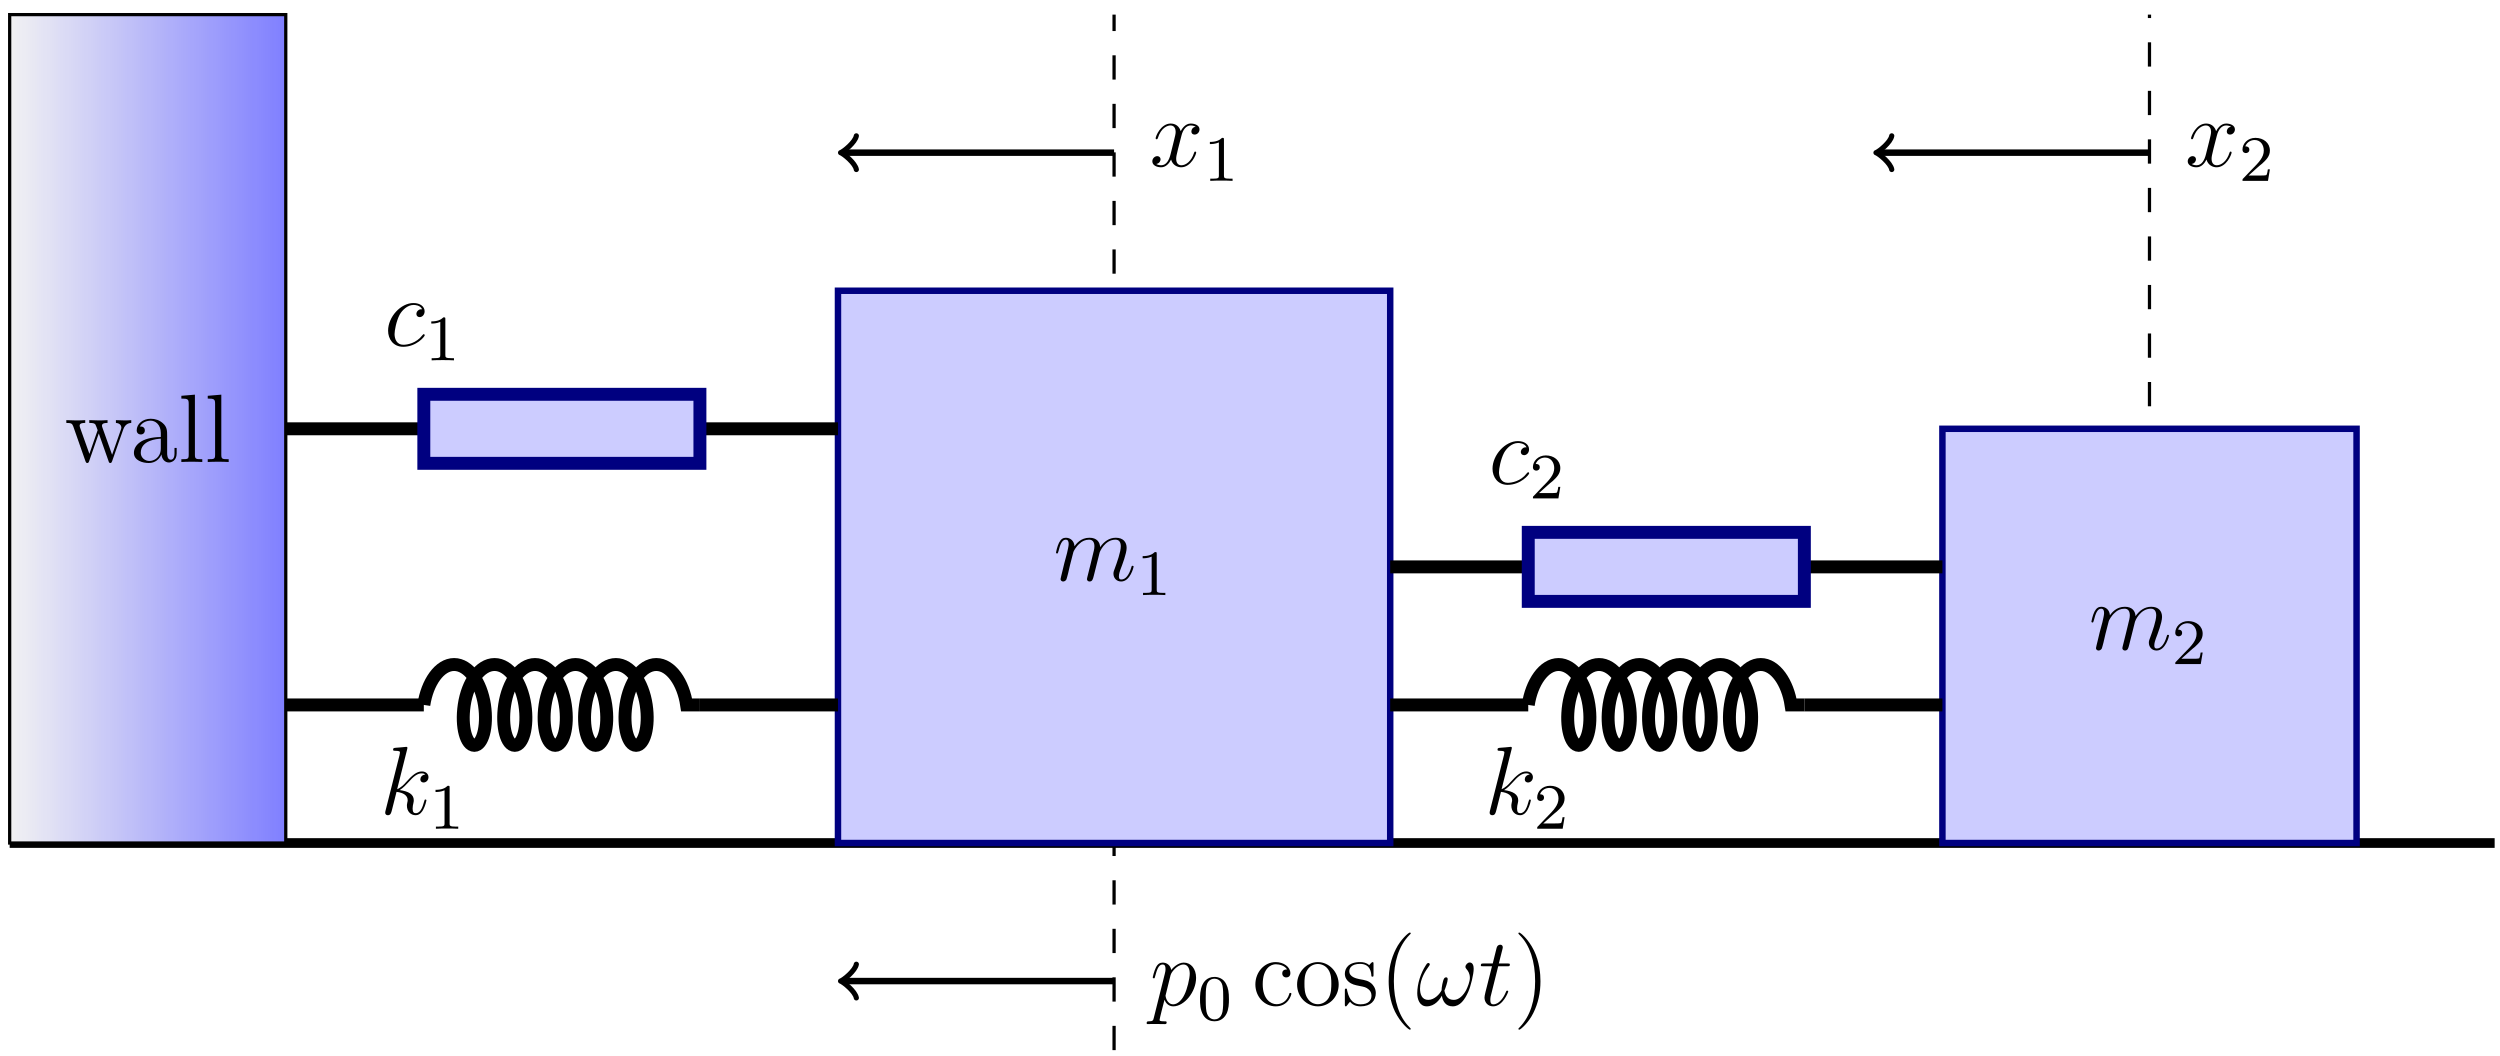
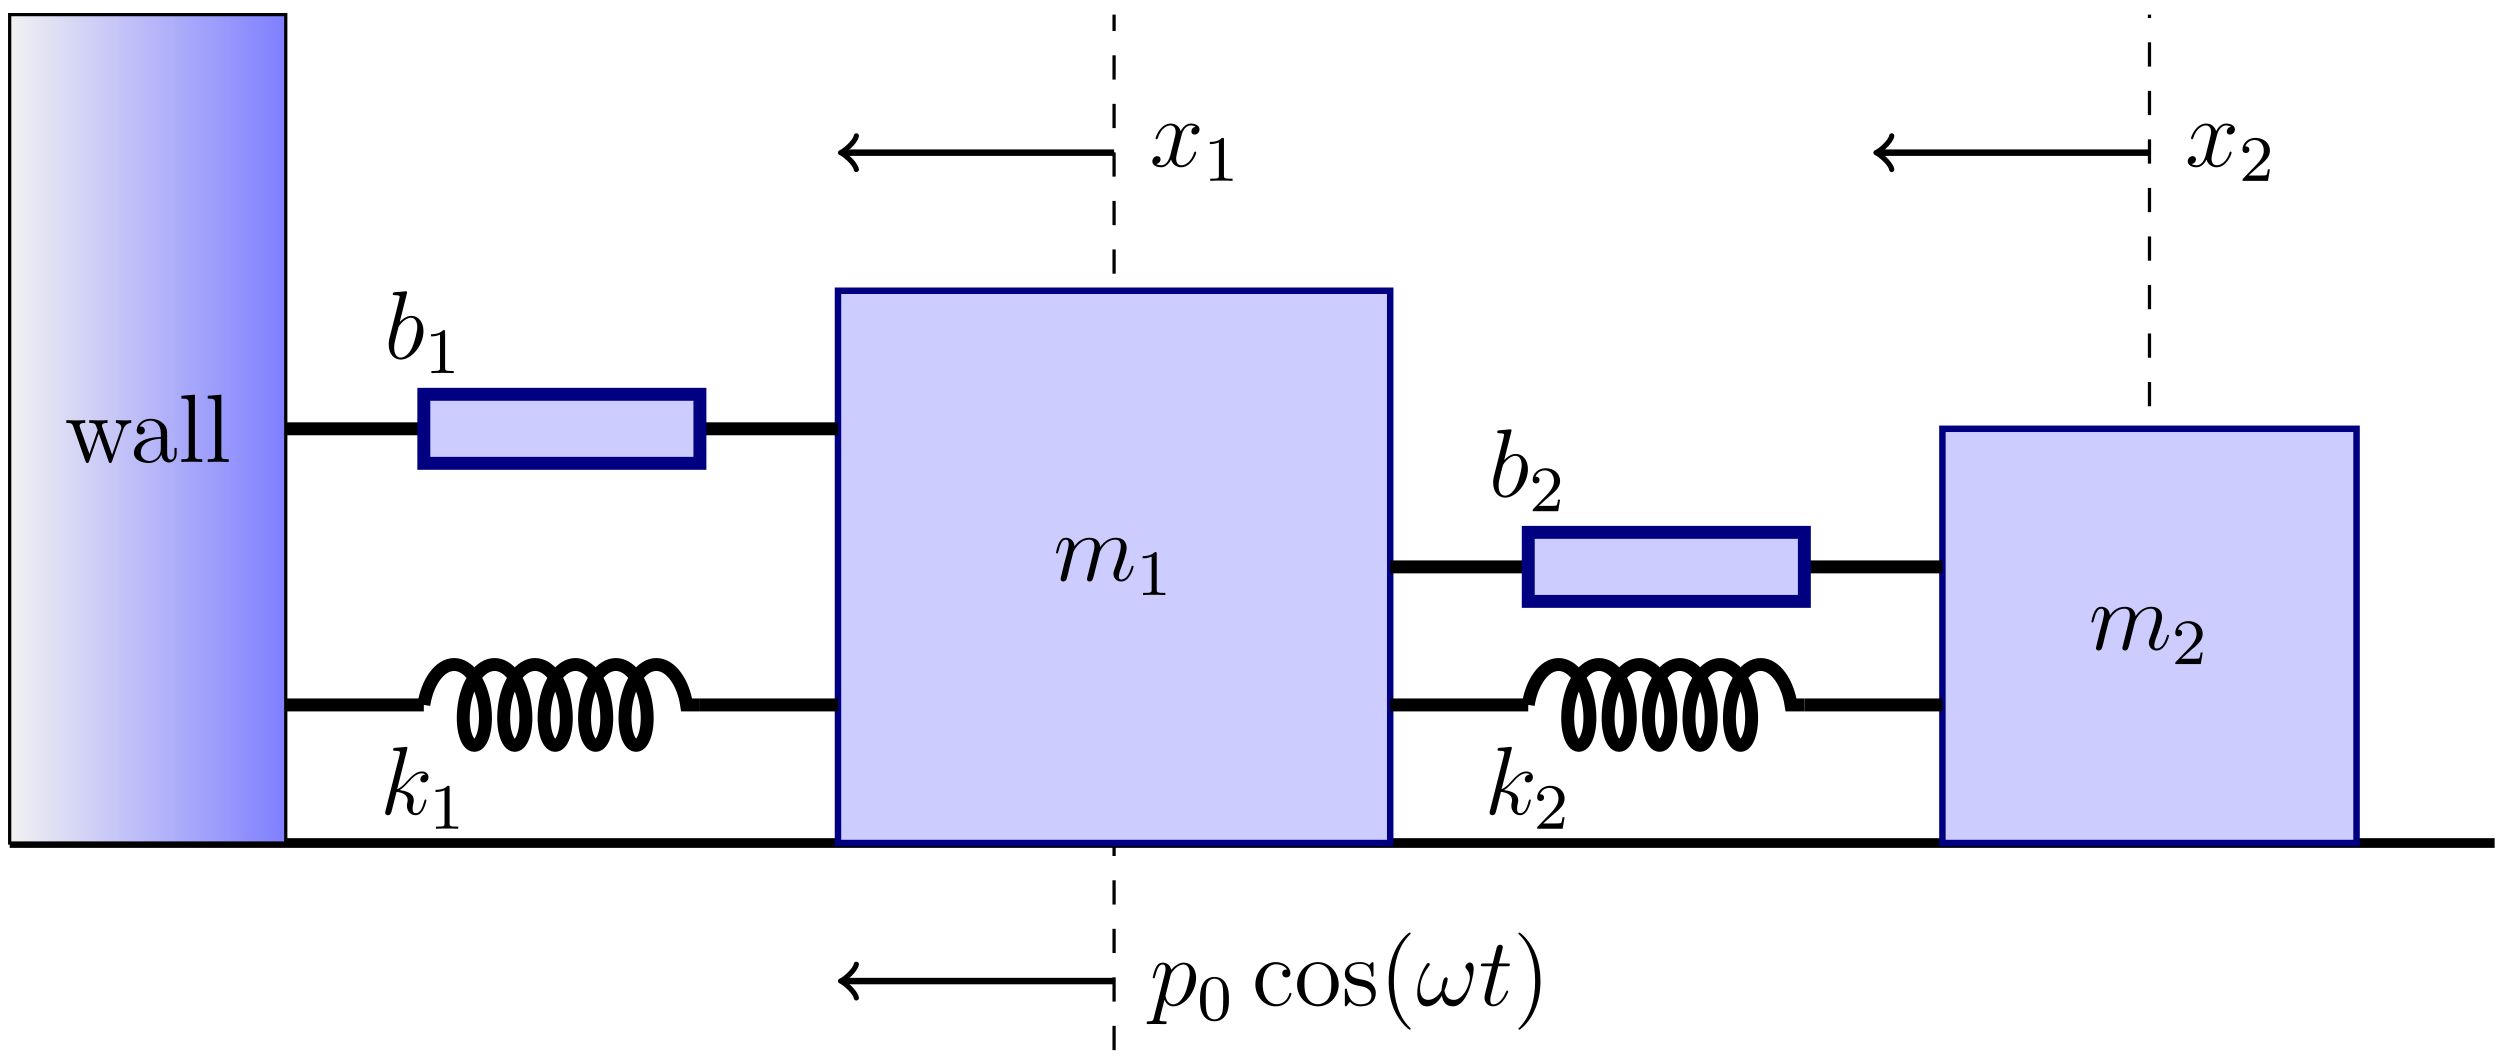
<svg xmlns="http://www.w3.org/2000/svg" xmlns:xlink="http://www.w3.org/1999/xlink" width="308pt" height="130pt" viewBox="0 0 308 130" version="1.1">
  <defs>
    <g>
      <symbol overflow="visible" id="glyph0-0">
        <path style="stroke:none;" d="" />
      </symbol>
      <symbol overflow="visible" id="glyph0-1">
-         <path style="stroke:none;" d="M 4.672 -4.5 C 4.453 -4.5 4.344 -4.5 4.172 -4.344 C 4.094 -4.297 3.969 -4.109 3.969 -3.922 C 3.969 -3.688 4.141 -3.531 4.375 -3.531 C 4.656 -3.531 4.984 -3.781 4.984 -4.25 C 4.984 -4.828 4.438 -5.266 3.609 -5.266 C 2.047 -5.266 0.484 -3.562 0.484 -1.859 C 0.484 -0.828 1.125 0.125 2.344 0.125 C 3.969 0.125 5 -1.141 5 -1.297 C 5 -1.375 4.922 -1.438 4.875 -1.438 C 4.844 -1.438 4.828 -1.422 4.719 -1.312 C 3.953 -0.297 2.828 -0.125 2.359 -0.125 C 1.547 -0.125 1.281 -0.844 1.281 -1.438 C 1.281 -1.859 1.484 -3.016 1.906 -3.828 C 2.219 -4.391 2.875 -5.031 3.625 -5.031 C 3.781 -5.031 4.438 -5.016 4.672 -4.5 Z M 4.672 -4.5 " />
+         <path style="stroke:none;" d="M 2.766 -8 C 2.766 -8.047 2.797 -8.109 2.797 -8.172 C 2.797 -8.297 2.672 -8.297 2.656 -8.297 C 2.641 -8.297 2.219 -8.266 2 -8.234 C 1.797 -8.219 1.609 -8.203 1.406 -8.188 C 1.109 -8.156 1.031 -8.156 1.031 -7.938 C 1.031 -7.812 1.141 -7.812 1.266 -7.812 C 1.875 -7.812 1.875 -7.703 1.875 -7.594 C 1.875 -7.5 1.781 -7.156 1.734 -6.938 L 1.453 -5.797 C 1.328 -5.312 0.641 -2.609 0.594 -2.391 C 0.531 -2.094 0.531 -1.891 0.531 -1.734 C 0.531 -0.516 1.219 0.125 2 0.125 C 3.375 0.125 4.812 -1.656 4.812 -3.391 C 4.812 -4.5 4.203 -5.266 3.297 -5.266 C 2.672 -5.266 2.109 -4.75 1.891 -4.516 Z M 2.016 -0.125 C 1.625 -0.125 1.203 -0.406 1.203 -1.344 C 1.203 -1.734 1.25 -1.953 1.453 -2.797 C 1.5 -2.953 1.688 -3.719 1.734 -3.875 C 1.75 -3.969 2.469 -5.031 3.281 -5.031 C 3.797 -5.031 4.047 -4.5 4.047 -3.891 C 4.047 -3.312 3.703 -1.953 3.406 -1.344 C 3.109 -0.688 2.562 -0.125 2.016 -0.125 Z M 2.016 -0.125 " />
      </symbol>
      <symbol overflow="visible" id="glyph0-2">
        <path style="stroke:none;" d="M 3.359 -8 C 3.375 -8.047 3.391 -8.109 3.391 -8.172 C 3.391 -8.297 3.281 -8.297 3.25 -8.297 C 3.234 -8.297 2.812 -8.266 2.594 -8.234 C 2.391 -8.219 2.219 -8.203 2 -8.188 C 1.703 -8.156 1.625 -8.156 1.625 -7.938 C 1.625 -7.812 1.75 -7.812 1.859 -7.812 C 2.469 -7.812 2.469 -7.703 2.469 -7.594 C 2.469 -7.547 2.469 -7.516 2.422 -7.297 L 0.703 -0.469 C 0.656 -0.281 0.656 -0.266 0.656 -0.188 C 0.656 0.078 0.859 0.125 0.984 0.125 C 1.312 0.125 1.391 -0.141 1.484 -0.516 L 2.047 -2.75 C 2.906 -2.656 3.422 -2.297 3.422 -1.719 C 3.422 -1.656 3.422 -1.609 3.375 -1.422 C 3.328 -1.25 3.328 -1.094 3.328 -1.047 C 3.328 -0.344 3.797 0.125 4.406 0.125 C 4.953 0.125 5.234 -0.375 5.328 -0.547 C 5.578 -0.984 5.734 -1.656 5.734 -1.703 C 5.734 -1.766 5.688 -1.812 5.625 -1.812 C 5.516 -1.812 5.5 -1.766 5.453 -1.578 C 5.281 -0.953 5.031 -0.125 4.422 -0.125 C 4.188 -0.125 4.031 -0.234 4.031 -0.688 C 4.031 -0.922 4.078 -1.188 4.125 -1.359 C 4.172 -1.578 4.172 -1.594 4.172 -1.734 C 4.172 -2.438 3.531 -2.828 2.438 -2.969 C 2.875 -3.234 3.297 -3.703 3.469 -3.891 C 4.141 -4.656 4.609 -5.031 5.156 -5.031 C 5.438 -5.031 5.516 -4.953 5.594 -4.891 C 5.156 -4.844 4.984 -4.531 4.984 -4.297 C 4.984 -4 5.219 -3.906 5.375 -3.906 C 5.703 -3.906 5.984 -4.188 5.984 -4.562 C 5.984 -4.906 5.719 -5.266 5.172 -5.266 C 4.516 -5.266 3.984 -4.812 3.125 -3.844 C 3.016 -3.703 2.562 -3.25 2.125 -3.078 Z M 3.359 -8 " />
      </symbol>
      <symbol overflow="visible" id="glyph0-3">
        <path style="stroke:none;" d="M 2.469 -3.5 C 2.484 -3.578 2.781 -4.172 3.234 -4.547 C 3.531 -4.844 3.938 -5.031 4.406 -5.031 C 4.891 -5.031 5.062 -4.672 5.062 -4.203 C 5.062 -4.125 5.062 -3.891 4.906 -3.328 L 4.609 -2.094 C 4.516 -1.734 4.297 -0.844 4.266 -0.719 C 4.219 -0.531 4.141 -0.234 4.141 -0.172 C 4.141 -0.016 4.281 0.125 4.453 0.125 C 4.812 0.125 4.875 -0.156 4.984 -0.578 L 5.703 -3.438 C 5.719 -3.531 6.344 -5.031 7.656 -5.031 C 8.141 -5.031 8.312 -4.672 8.312 -4.203 C 8.312 -3.531 7.844 -2.219 7.578 -1.5 C 7.469 -1.219 7.406 -1.062 7.406 -0.844 C 7.406 -0.312 7.781 0.125 8.359 0.125 C 9.469 0.125 9.891 -1.641 9.891 -1.703 C 9.891 -1.766 9.844 -1.812 9.766 -1.812 C 9.656 -1.812 9.641 -1.781 9.594 -1.578 C 9.312 -0.625 8.875 -0.125 8.391 -0.125 C 8.266 -0.125 8.078 -0.125 8.078 -0.516 C 8.078 -0.828 8.219 -1.203 8.266 -1.344 C 8.484 -1.906 9.031 -3.328 9.031 -4.016 C 9.031 -4.734 8.609 -5.266 7.703 -5.266 C 6.891 -5.266 6.25 -4.812 5.766 -4.109 C 5.734 -4.75 5.344 -5.266 4.453 -5.266 C 3.375 -5.266 2.828 -4.516 2.609 -4.219 C 2.562 -4.906 2.078 -5.266 1.547 -5.266 C 1.203 -5.266 0.938 -5.109 0.703 -4.656 C 0.484 -4.219 0.328 -3.484 0.328 -3.438 C 0.328 -3.391 0.375 -3.328 0.453 -3.328 C 0.547 -3.328 0.562 -3.344 0.641 -3.625 C 0.812 -4.328 1.047 -5.031 1.516 -5.031 C 1.797 -5.031 1.891 -4.844 1.891 -4.484 C 1.891 -4.219 1.766 -3.75 1.688 -3.375 L 1.344 -2.094 C 1.297 -1.859 1.172 -1.328 1.109 -1.109 C 1.031 -0.797 0.891 -0.234 0.891 -0.172 C 0.891 -0.016 1.031 0.125 1.203 0.125 C 1.344 0.125 1.516 0.047 1.609 -0.125 C 1.641 -0.188 1.75 -0.609 1.812 -0.844 L 2.062 -1.922 Z M 2.469 -3.5 " />
      </symbol>
      <symbol overflow="visible" id="glyph0-4">
        <path style="stroke:none;" d="M 5.672 -4.875 C 5.281 -4.812 5.141 -4.516 5.141 -4.297 C 5.141 -4 5.359 -3.906 5.531 -3.906 C 5.891 -3.906 6.141 -4.219 6.141 -4.547 C 6.141 -5.047 5.562 -5.266 5.062 -5.266 C 4.344 -5.266 3.938 -4.547 3.828 -4.328 C 3.547 -5.219 2.812 -5.266 2.594 -5.266 C 1.375 -5.266 0.734 -3.703 0.734 -3.438 C 0.734 -3.391 0.781 -3.328 0.859 -3.328 C 0.953 -3.328 0.984 -3.406 1 -3.453 C 1.406 -4.781 2.219 -5.031 2.562 -5.031 C 3.094 -5.031 3.203 -4.531 3.203 -4.25 C 3.203 -3.984 3.125 -3.703 2.984 -3.125 L 2.578 -1.5 C 2.406 -0.781 2.062 -0.125 1.422 -0.125 C 1.359 -0.125 1.062 -0.125 0.812 -0.281 C 1.25 -0.359 1.344 -0.719 1.344 -0.859 C 1.344 -1.094 1.156 -1.25 0.938 -1.25 C 0.641 -1.25 0.328 -0.984 0.328 -0.609 C 0.328 -0.109 0.891 0.125 1.406 0.125 C 1.984 0.125 2.391 -0.328 2.641 -0.828 C 2.828 -0.125 3.438 0.125 3.875 0.125 C 5.094 0.125 5.734 -1.453 5.734 -1.703 C 5.734 -1.766 5.688 -1.812 5.625 -1.812 C 5.516 -1.812 5.5 -1.75 5.469 -1.656 C 5.141 -0.609 4.453 -0.125 3.906 -0.125 C 3.484 -0.125 3.266 -0.438 3.266 -0.922 C 3.266 -1.188 3.312 -1.375 3.5 -2.156 L 3.922 -3.797 C 4.094 -4.5 4.5 -5.031 5.062 -5.031 C 5.078 -5.031 5.422 -5.031 5.672 -4.875 Z M 5.672 -4.875 " />
      </symbol>
      <symbol overflow="visible" id="glyph0-5">
        <path style="stroke:none;" d="M 0.516 1.516 C 0.438 1.875 0.375 1.969 -0.109 1.969 C -0.25 1.969 -0.375 1.969 -0.375 2.203 C -0.375 2.219 -0.359 2.312 -0.234 2.312 C -0.078 2.312 0.094 2.297 0.25 2.297 L 0.766 2.297 C 1.016 2.297 1.625 2.312 1.875 2.312 C 1.953 2.312 2.094 2.312 2.094 2.109 C 2.094 1.969 2.016 1.969 1.812 1.969 C 1.25 1.969 1.219 1.891 1.219 1.797 C 1.219 1.656 1.75 -0.406 1.828 -0.688 C 1.953 -0.344 2.281 0.125 2.906 0.125 C 4.25 0.125 5.719 -1.641 5.719 -3.391 C 5.719 -4.5 5.094 -5.266 4.203 -5.266 C 3.438 -5.266 2.781 -4.531 2.656 -4.359 C 2.562 -4.953 2.094 -5.266 1.609 -5.266 C 1.266 -5.266 0.984 -5.109 0.766 -4.656 C 0.547 -4.219 0.375 -3.484 0.375 -3.438 C 0.375 -3.391 0.438 -3.328 0.516 -3.328 C 0.609 -3.328 0.625 -3.344 0.688 -3.625 C 0.875 -4.328 1.094 -5.031 1.578 -5.031 C 1.859 -5.031 1.953 -4.844 1.953 -4.484 C 1.953 -4.203 1.906 -4.078 1.859 -3.859 Z M 2.578 -3.734 C 2.672 -4.062 3 -4.406 3.188 -4.578 C 3.328 -4.703 3.719 -5.031 4.172 -5.031 C 4.703 -5.031 4.938 -4.5 4.938 -3.891 C 4.938 -3.312 4.609 -1.953 4.297 -1.344 C 4 -0.688 3.453 -0.125 2.906 -0.125 C 2.094 -0.125 1.953 -1.141 1.953 -1.188 C 1.953 -1.234 1.984 -1.328 2 -1.391 Z M 2.578 -3.734 " />
      </symbol>
      <symbol overflow="visible" id="glyph0-6">
        <path style="stroke:none;" d="M 7.094 -4.5 C 7.094 -4.844 7 -5.281 6.594 -5.281 C 6.344 -5.281 6.078 -4.984 6.078 -4.75 C 6.078 -4.641 6.125 -4.562 6.219 -4.453 C 6.391 -4.25 6.625 -3.938 6.625 -3.375 C 6.625 -2.938 6.359 -2.266 6.172 -1.891 C 5.828 -1.234 5.281 -0.672 4.656 -0.672 C 3.906 -0.672 3.625 -1.141 3.484 -1.812 C 3.625 -2.125 3.891 -2.906 3.891 -3.219 C 3.891 -3.344 3.844 -3.453 3.688 -3.453 C 3.609 -3.453 3.516 -3.406 3.453 -3.312 C 3.281 -3.047 3.125 -2.109 3.141 -1.859 C 2.922 -1.406 2.266 -0.672 1.5 -0.672 C 0.703 -0.672 0.484 -1.375 0.484 -2.062 C 0.484 -3.297 1.266 -4.391 1.484 -4.688 C 1.609 -4.859 1.688 -4.984 1.688 -5.016 C 1.688 -5.094 1.641 -5.219 1.531 -5.219 C 1.344 -5.219 1.281 -5.062 1.188 -4.922 C 0.578 -3.984 0.141 -2.656 0.141 -1.5 C 0.141 -0.766 0.422 0.125 1.312 0.125 C 2.312 0.125 2.922 -0.734 3.172 -1.188 C 3.281 -0.516 3.641 0.125 4.5 0.125 C 5.422 0.125 5.984 -0.688 6.422 -1.656 C 6.734 -2.344 7.094 -3.844 7.094 -4.5 Z M 7.094 -4.5 " />
      </symbol>
      <symbol overflow="visible" id="glyph0-7">
        <path style="stroke:none;" d="M 2.406 -4.812 L 3.5 -4.812 C 3.734 -4.812 3.844 -4.812 3.844 -5.016 C 3.844 -5.156 3.781 -5.156 3.531 -5.156 L 2.484 -5.156 L 2.922 -6.891 C 2.969 -7.062 2.969 -7.094 2.969 -7.172 C 2.969 -7.359 2.828 -7.469 2.672 -7.469 C 2.562 -7.469 2.297 -7.438 2.203 -7.047 L 1.734 -5.156 L 0.609 -5.156 C 0.375 -5.156 0.266 -5.156 0.266 -4.922 C 0.266 -4.812 0.344 -4.812 0.578 -4.812 L 1.641 -4.812 L 0.844 -1.656 C 0.75 -1.234 0.719 -1.109 0.719 -0.953 C 0.719 -0.391 1.109 0.125 1.781 0.125 C 2.984 0.125 3.641 -1.625 3.641 -1.703 C 3.641 -1.781 3.578 -1.812 3.516 -1.812 C 3.484 -1.812 3.438 -1.812 3.422 -1.766 C 3.406 -1.75 3.391 -1.75 3.312 -1.547 C 3.062 -0.953 2.516 -0.125 1.812 -0.125 C 1.453 -0.125 1.438 -0.422 1.438 -0.688 C 1.438 -0.688 1.438 -0.922 1.469 -1.062 Z M 2.406 -4.812 " />
      </symbol>
      <symbol overflow="visible" id="glyph1-0">
        <path style="stroke:none;" d="" />
      </symbol>
      <symbol overflow="visible" id="glyph1-1">
        <path style="stroke:none;" d="M 2.5 -5.078 C 2.5 -5.297 2.484 -5.297 2.266 -5.297 C 1.938 -4.984 1.516 -4.797 0.766 -4.797 L 0.766 -4.531 C 0.984 -4.531 1.406 -4.531 1.875 -4.734 L 1.875 -0.656 C 1.875 -0.359 1.844 -0.266 1.094 -0.266 L 0.812 -0.266 L 0.812 0 C 1.141 -0.031 1.828 -0.031 2.188 -0.031 C 2.547 -0.031 3.234 -0.031 3.562 0 L 3.562 -0.266 L 3.281 -0.266 C 2.531 -0.266 2.5 -0.359 2.5 -0.656 Z M 2.5 -5.078 " />
      </symbol>
      <symbol overflow="visible" id="glyph1-2">
        <path style="stroke:none;" d="M 2.25 -1.625 C 2.375 -1.75 2.703 -2.016 2.844 -2.125 C 3.328 -2.578 3.797 -3.016 3.797 -3.734 C 3.797 -4.688 3 -5.297 2.016 -5.297 C 1.047 -5.297 0.422 -4.578 0.422 -3.859 C 0.422 -3.469 0.734 -3.422 0.844 -3.422 C 1.016 -3.422 1.266 -3.531 1.266 -3.844 C 1.266 -4.25 0.859 -4.25 0.766 -4.25 C 1 -4.844 1.531 -5.031 1.922 -5.031 C 2.656 -5.031 3.047 -4.406 3.047 -3.734 C 3.047 -2.906 2.469 -2.297 1.516 -1.344 L 0.516 -0.297 C 0.422 -0.219 0.422 -0.203 0.422 0 L 3.562 0 L 3.797 -1.422 L 3.547 -1.422 C 3.531 -1.266 3.469 -0.875 3.375 -0.719 C 3.328 -0.656 2.719 -0.656 2.594 -0.656 L 1.172 -0.656 Z M 2.25 -1.625 " />
      </symbol>
      <symbol overflow="visible" id="glyph1-3">
        <path style="stroke:none;" d="M 3.891 -2.547 C 3.891 -3.391 3.812 -3.906 3.547 -4.422 C 3.203 -5.125 2.547 -5.297 2.109 -5.297 C 1.109 -5.297 0.734 -4.547 0.625 -4.328 C 0.344 -3.75 0.328 -2.953 0.328 -2.547 C 0.328 -2.016 0.344 -1.219 0.734 -0.578 C 1.094 0.016 1.688 0.172 2.109 0.172 C 2.5 0.172 3.172 0.047 3.578 -0.734 C 3.875 -1.312 3.891 -2.031 3.891 -2.547 Z M 2.109 -0.062 C 1.844 -0.062 1.297 -0.188 1.125 -1.016 C 1.031 -1.469 1.031 -2.219 1.031 -2.641 C 1.031 -3.188 1.031 -3.75 1.125 -4.188 C 1.297 -5 1.906 -5.078 2.109 -5.078 C 2.375 -5.078 2.938 -4.938 3.094 -4.219 C 3.188 -3.781 3.188 -3.172 3.188 -2.641 C 3.188 -2.172 3.188 -1.453 3.094 -1 C 2.922 -0.172 2.375 -0.062 2.109 -0.062 Z M 2.109 -0.062 " />
      </symbol>
      <symbol overflow="visible" id="glyph2-0">
        <path style="stroke:none;" d="" />
      </symbol>
      <symbol overflow="visible" id="glyph2-1">
        <path style="stroke:none;" d="M 8.219 -4.812 L 8.219 -5.156 C 7.922 -5.125 7.703 -5.125 7.344 -5.125 L 6.328 -5.156 L 6.328 -4.812 C 6.859 -4.781 7 -4.453 7 -4.234 C 7 -4.234 7 -4.141 6.953 -4.016 L 5.859 -0.891 L 4.656 -4.266 C 4.609 -4.406 4.609 -4.438 4.609 -4.469 C 4.609 -4.812 5.047 -4.812 5.297 -4.812 L 5.297 -5.156 C 4.953 -5.125 4.469 -5.125 4.125 -5.125 L 3.047 -5.156 L 3.047 -4.812 C 3.5 -4.812 3.656 -4.781 3.797 -4.625 C 3.844 -4.547 4 -4.156 4.078 -3.922 L 3.062 -1 L 1.906 -4.25 C 1.859 -4.406 1.859 -4.438 1.859 -4.484 C 1.859 -4.812 2.312 -4.812 2.547 -4.812 L 2.547 -5.156 C 2.25 -5.125 1.656 -5.125 1.328 -5.125 L 0.219 -5.156 L 0.219 -4.812 C 0.828 -4.812 0.938 -4.75 1.078 -4.375 L 2.578 -0.094 C 2.625 0.031 2.672 0.125 2.797 0.125 C 2.906 0.125 2.969 0.078 3.031 -0.109 L 4.219 -3.516 L 5.422 -0.109 C 5.469 0.078 5.531 0.125 5.641 0.125 C 5.766 0.125 5.812 0.031 5.859 -0.094 L 7.234 -4.016 C 7.5 -4.766 8.016 -4.797 8.219 -4.812 Z M 8.219 -4.812 " />
      </symbol>
      <symbol overflow="visible" id="glyph2-2">
        <path style="stroke:none;" d="M 5.672 -1.062 L 5.672 -1.734 L 5.406 -1.734 L 5.406 -1.062 C 5.406 -0.375 5.109 -0.281 4.953 -0.281 C 4.5 -0.281 4.5 -0.922 4.5 -1.094 L 4.5 -3.188 C 4.5 -3.844 4.5 -4.312 3.969 -4.781 C 3.547 -5.156 3.016 -5.328 2.484 -5.328 C 1.5 -5.328 0.75 -4.688 0.75 -3.906 C 0.75 -3.562 0.984 -3.391 1.25 -3.391 C 1.547 -3.391 1.75 -3.594 1.75 -3.891 C 1.75 -4.375 1.312 -4.375 1.141 -4.375 C 1.406 -4.875 1.984 -5.094 2.469 -5.094 C 3.016 -5.094 3.719 -4.641 3.719 -3.562 L 3.719 -3.078 C 1.312 -3.047 0.406 -2.047 0.406 -1.125 C 0.406 -0.172 1.5 0.125 2.234 0.125 C 3.031 0.125 3.562 -0.359 3.797 -0.938 C 3.844 -0.375 4.203 0.062 4.719 0.062 C 4.969 0.062 5.672 -0.109 5.672 -1.062 Z M 3.719 -1.688 C 3.719 -0.516 2.844 -0.125 2.328 -0.125 C 1.75 -0.125 1.25 -0.547 1.25 -1.125 C 1.25 -2.703 3.281 -2.844 3.719 -2.875 Z M 3.719 -1.688 " />
      </symbol>
      <symbol overflow="visible" id="glyph2-3">
        <path style="stroke:none;" d="M 2.969 0 L 2.969 -0.344 C 2.203 -0.344 2.062 -0.344 2.062 -0.891 L 2.062 -8.297 L 0.391 -8.156 L 0.391 -7.812 C 1.203 -7.812 1.297 -7.734 1.297 -7.141 L 1.297 -0.891 C 1.297 -0.344 1.172 -0.344 0.391 -0.344 L 0.391 0 C 0.734 -0.031 1.312 -0.031 1.672 -0.031 C 2.031 -0.031 2.625 -0.031 2.969 0 Z M 2.969 0 " />
      </symbol>
      <symbol overflow="visible" id="glyph3-0">
        <path style="stroke:none;" d="" />
      </symbol>
      <symbol overflow="visible" id="glyph3-1">
        <path style="stroke:none;" d="M 4.328 -4.422 C 4.188 -4.422 3.734 -4.422 3.734 -3.938 C 3.734 -3.641 3.938 -3.438 4.234 -3.438 C 4.5 -3.438 4.734 -3.609 4.734 -3.953 C 4.734 -4.75 3.891 -5.328 2.922 -5.328 C 1.531 -5.328 0.422 -4.094 0.422 -2.578 C 0.422 -1.047 1.562 0.125 2.922 0.125 C 4.5 0.125 4.859 -1.312 4.859 -1.422 C 4.859 -1.531 4.766 -1.531 4.734 -1.531 C 4.625 -1.531 4.609 -1.5 4.578 -1.344 C 4.312 -0.5 3.672 -0.141 3.031 -0.141 C 2.297 -0.141 1.328 -0.781 1.328 -2.594 C 1.328 -4.578 2.344 -5.062 2.938 -5.062 C 3.391 -5.062 4.047 -4.891 4.328 -4.422 Z M 4.328 -4.422 " />
      </symbol>
      <symbol overflow="visible" id="glyph3-2">
        <path style="stroke:none;" d="M 5.484 -2.562 C 5.484 -4.094 4.312 -5.328 2.922 -5.328 C 1.5 -5.328 0.359 -4.062 0.359 -2.562 C 0.359 -1.031 1.547 0.125 2.922 0.125 C 4.328 0.125 5.484 -1.047 5.484 -2.562 Z M 2.922 -0.141 C 2.484 -0.141 1.953 -0.328 1.609 -0.922 C 1.281 -1.453 1.266 -2.156 1.266 -2.672 C 1.266 -3.125 1.266 -3.844 1.641 -4.391 C 1.969 -4.906 2.5 -5.094 2.922 -5.094 C 3.375 -5.094 3.891 -4.875 4.203 -4.406 C 4.578 -3.859 4.578 -3.109 4.578 -2.672 C 4.578 -2.25 4.578 -1.5 4.266 -0.938 C 3.938 -0.375 3.375 -0.141 2.922 -0.141 Z M 2.922 -0.141 " />
      </symbol>
      <symbol overflow="visible" id="glyph3-3">
        <path style="stroke:none;" d="M 3.922 -5.062 C 3.922 -5.266 3.922 -5.328 3.797 -5.328 C 3.703 -5.328 3.484 -5.062 3.391 -4.953 C 3.031 -5.266 2.656 -5.328 2.266 -5.328 C 0.828 -5.328 0.391 -4.547 0.391 -3.891 C 0.391 -3.75 0.391 -3.328 0.844 -2.922 C 1.234 -2.578 1.641 -2.5 2.188 -2.391 C 2.844 -2.266 3 -2.219 3.297 -1.984 C 3.516 -1.812 3.672 -1.547 3.672 -1.203 C 3.672 -0.688 3.375 -0.125 2.312 -0.125 C 1.531 -0.125 0.953 -0.578 0.688 -1.766 C 0.641 -1.984 0.641 -2 0.641 -2.016 C 0.609 -2.062 0.562 -2.062 0.531 -2.062 C 0.391 -2.062 0.391 -2 0.391 -1.781 L 0.391 -0.156 C 0.391 0.062 0.391 0.125 0.516 0.125 C 0.578 0.125 0.578 0.109 0.781 -0.141 C 0.844 -0.234 0.844 -0.25 1.031 -0.438 C 1.484 0.125 2.125 0.125 2.328 0.125 C 3.578 0.125 4.203 -0.578 4.203 -1.516 C 4.203 -2.156 3.812 -2.547 3.703 -2.656 C 3.281 -3.031 2.953 -3.094 2.156 -3.234 C 1.812 -3.312 0.938 -3.484 0.938 -4.203 C 0.938 -4.562 1.188 -5.109 2.266 -5.109 C 3.562 -5.109 3.641 -4 3.656 -3.641 C 3.672 -3.531 3.75 -3.531 3.797 -3.531 C 3.922 -3.531 3.922 -3.594 3.922 -3.812 Z M 3.922 -5.062 " />
      </symbol>
      <symbol overflow="visible" id="glyph3-4">
        <path style="stroke:none;" d="M 3.891 2.906 C 3.891 2.875 3.891 2.844 3.688 2.641 C 2.484 1.438 1.812 -0.531 1.812 -2.969 C 1.812 -5.297 2.375 -7.297 3.766 -8.703 C 3.891 -8.812 3.891 -8.828 3.891 -8.875 C 3.891 -8.938 3.828 -8.969 3.781 -8.969 C 3.625 -8.969 2.641 -8.109 2.062 -6.938 C 1.453 -5.719 1.172 -4.453 1.172 -2.969 C 1.172 -1.906 1.344 -0.484 1.953 0.781 C 2.672 2.219 3.641 3 3.781 3 C 3.828 3 3.891 2.969 3.891 2.906 Z M 3.891 2.906 " />
      </symbol>
      <symbol overflow="visible" id="glyph3-5">
        <path style="stroke:none;" d="M 3.375 -2.969 C 3.375 -3.891 3.25 -5.359 2.578 -6.75 C 1.875 -8.188 0.891 -8.969 0.766 -8.969 C 0.719 -8.969 0.656 -8.938 0.656 -8.875 C 0.656 -8.828 0.656 -8.812 0.859 -8.609 C 2.062 -7.406 2.719 -5.422 2.719 -2.984 C 2.719 -0.672 2.156 1.328 0.781 2.734 C 0.656 2.844 0.656 2.875 0.656 2.906 C 0.656 2.969 0.719 3 0.766 3 C 0.922 3 1.906 2.141 2.484 0.969 C 3.094 -0.25 3.375 -1.547 3.375 -2.969 Z M 3.375 -2.969 " />
      </symbol>
    </g>
    <clipPath id="clip1">
      <path d="M 1.191 1.801 L 35.207 1.801 L 35.207 103.859 L 1.191 103.859 Z M 1.191 1.801 " />
    </clipPath>
    <linearGradient id="linear0" gradientUnits="userSpaceOnUse" x1="0" y1="25.003" x2="0" y2="74.997" gradientTransform="matrix(0,-2.041434,-0.6804,0,52.21776,154.9006)">
      <stop offset="0" style="stop-color:rgb(50.002%,50.002%,99.998%);stop-opacity:1;" />
      <stop offset="0.008" style="stop-color:rgb(50.177%,50.177%,99.979%);stop-opacity:1;" />
      <stop offset="0.016" style="stop-color:rgb(50.528%,50.528%,99.94%);stop-opacity:1;" />
      <stop offset="0.023" style="stop-color:rgb(50.88%,50.88%,99.901%);stop-opacity:1;" />
      <stop offset="0.031" style="stop-color:rgb(51.231%,51.231%,99.863%);stop-opacity:1;" />
      <stop offset="0.039" style="stop-color:rgb(51.582%,51.582%,99.823%);stop-opacity:1;" />
      <stop offset="0.047" style="stop-color:rgb(51.935%,51.935%,99.783%);stop-opacity:1;" />
      <stop offset="0.055" style="stop-color:rgb(52.286%,52.286%,99.745%);stop-opacity:1;" />
      <stop offset="0.062" style="stop-color:rgb(52.637%,52.637%,99.706%);stop-opacity:1;" />
      <stop offset="0.07" style="stop-color:rgb(52.989%,52.989%,99.666%);stop-opacity:1;" />
      <stop offset="0.078" style="stop-color:rgb(53.34%,53.34%,99.628%);stop-opacity:1;" />
      <stop offset="0.086" style="stop-color:rgb(53.691%,53.691%,99.588%);stop-opacity:1;" />
      <stop offset="0.094" style="stop-color:rgb(54.044%,54.044%,99.55%);stop-opacity:1;" />
      <stop offset="0.102" style="stop-color:rgb(54.395%,54.395%,99.51%);stop-opacity:1;" />
      <stop offset="0.109" style="stop-color:rgb(54.747%,54.747%,99.471%);stop-opacity:1;" />
      <stop offset="0.117" style="stop-color:rgb(55.098%,55.098%,99.432%);stop-opacity:1;" />
      <stop offset="0.125" style="stop-color:rgb(55.449%,55.449%,99.393%);stop-opacity:1;" />
      <stop offset="0.133" style="stop-color:rgb(55.801%,55.801%,99.355%);stop-opacity:1;" />
      <stop offset="0.141" style="stop-color:rgb(56.152%,56.152%,99.315%);stop-opacity:1;" />
      <stop offset="0.148" style="stop-color:rgb(56.503%,56.503%,99.275%);stop-opacity:1;" />
      <stop offset="0.156" style="stop-color:rgb(56.856%,56.856%,99.237%);stop-opacity:1;" />
      <stop offset="0.164" style="stop-color:rgb(57.207%,57.207%,99.197%);stop-opacity:1;" />
      <stop offset="0.172" style="stop-color:rgb(57.558%,57.558%,99.159%);stop-opacity:1;" />
      <stop offset="0.18" style="stop-color:rgb(57.91%,57.91%,99.12%);stop-opacity:1;" />
      <stop offset="0.188" style="stop-color:rgb(58.261%,58.261%,99.08%);stop-opacity:1;" />
      <stop offset="0.195" style="stop-color:rgb(58.614%,58.614%,99.042%);stop-opacity:1;" />
      <stop offset="0.203" style="stop-color:rgb(58.965%,58.965%,99.002%);stop-opacity:1;" />
      <stop offset="0.211" style="stop-color:rgb(59.315%,59.315%,98.964%);stop-opacity:1;" />
      <stop offset="0.219" style="stop-color:rgb(59.668%,59.668%,98.924%);stop-opacity:1;" />
      <stop offset="0.227" style="stop-color:rgb(60.019%,60.019%,98.885%);stop-opacity:1;" />
      <stop offset="0.234" style="stop-color:rgb(60.37%,60.37%,98.846%);stop-opacity:1;" />
      <stop offset="0.242" style="stop-color:rgb(60.722%,60.722%,98.807%);stop-opacity:1;" />
      <stop offset="0.25" style="stop-color:rgb(61.073%,61.073%,98.769%);stop-opacity:1;" />
      <stop offset="0.258" style="stop-color:rgb(61.424%,61.424%,98.729%);stop-opacity:1;" />
      <stop offset="0.266" style="stop-color:rgb(61.777%,61.777%,98.689%);stop-opacity:1;" />
      <stop offset="0.273" style="stop-color:rgb(62.128%,62.128%,98.651%);stop-opacity:1;" />
      <stop offset="0.281" style="stop-color:rgb(62.48%,62.48%,98.611%);stop-opacity:1;" />
      <stop offset="0.289" style="stop-color:rgb(62.831%,62.831%,98.572%);stop-opacity:1;" />
      <stop offset="0.297" style="stop-color:rgb(63.182%,63.182%,98.534%);stop-opacity:1;" />
      <stop offset="0.305" style="stop-color:rgb(63.535%,63.535%,98.494%);stop-opacity:1;" />
      <stop offset="0.312" style="stop-color:rgb(63.885%,63.885%,98.456%);stop-opacity:1;" />
      <stop offset="0.32" style="stop-color:rgb(64.236%,64.236%,98.416%);stop-opacity:1;" />
      <stop offset="0.328" style="stop-color:rgb(64.589%,64.589%,98.376%);stop-opacity:1;" />
      <stop offset="0.336" style="stop-color:rgb(64.94%,64.94%,98.338%);stop-opacity:1;" />
      <stop offset="0.344" style="stop-color:rgb(65.291%,65.291%,98.299%);stop-opacity:1;" />
      <stop offset="0.352" style="stop-color:rgb(65.643%,65.643%,98.26%);stop-opacity:1;" />
      <stop offset="0.359" style="stop-color:rgb(65.994%,65.994%,98.221%);stop-opacity:1;" />
      <stop offset="0.367" style="stop-color:rgb(66.347%,66.347%,98.181%);stop-opacity:1;" />
      <stop offset="0.375" style="stop-color:rgb(66.698%,66.698%,98.143%);stop-opacity:1;" />
      <stop offset="0.383" style="stop-color:rgb(67.049%,67.049%,98.103%);stop-opacity:1;" />
      <stop offset="0.391" style="stop-color:rgb(67.401%,67.401%,98.065%);stop-opacity:1;" />
      <stop offset="0.398" style="stop-color:rgb(67.752%,67.752%,98.026%);stop-opacity:1;" />
      <stop offset="0.406" style="stop-color:rgb(68.103%,68.103%,97.986%);stop-opacity:1;" />
      <stop offset="0.414" style="stop-color:rgb(68.456%,68.456%,97.948%);stop-opacity:1;" />
      <stop offset="0.422" style="stop-color:rgb(68.806%,68.806%,97.908%);stop-opacity:1;" />
      <stop offset="0.43" style="stop-color:rgb(69.157%,69.157%,97.87%);stop-opacity:1;" />
      <stop offset="0.438" style="stop-color:rgb(69.51%,69.51%,97.83%);stop-opacity:1;" />
      <stop offset="0.445" style="stop-color:rgb(69.861%,69.861%,97.791%);stop-opacity:1;" />
      <stop offset="0.453" style="stop-color:rgb(70.213%,70.213%,97.752%);stop-opacity:1;" />
      <stop offset="0.461" style="stop-color:rgb(70.564%,70.564%,97.713%);stop-opacity:1;" />
      <stop offset="0.469" style="stop-color:rgb(70.915%,70.915%,97.675%);stop-opacity:1;" />
      <stop offset="0.477" style="stop-color:rgb(71.268%,71.268%,97.635%);stop-opacity:1;" />
      <stop offset="0.484" style="stop-color:rgb(71.619%,71.619%,97.595%);stop-opacity:1;" />
      <stop offset="0.492" style="stop-color:rgb(71.97%,71.97%,97.557%);stop-opacity:1;" />
      <stop offset="0.5" style="stop-color:rgb(72.322%,72.322%,97.517%);stop-opacity:1;" />
      <stop offset="0.508" style="stop-color:rgb(72.673%,72.673%,97.478%);stop-opacity:1;" />
      <stop offset="0.516" style="stop-color:rgb(73.024%,73.024%,97.44%);stop-opacity:1;" />
      <stop offset="0.523" style="stop-color:rgb(73.376%,73.376%,97.4%);stop-opacity:1;" />
      <stop offset="0.531" style="stop-color:rgb(73.727%,73.727%,97.362%);stop-opacity:1;" />
      <stop offset="0.539" style="stop-color:rgb(74.08%,74.08%,97.322%);stop-opacity:1;" />
      <stop offset="0.547" style="stop-color:rgb(74.431%,74.431%,97.284%);stop-opacity:1;" />
      <stop offset="0.555" style="stop-color:rgb(74.782%,74.782%,97.244%);stop-opacity:1;" />
      <stop offset="0.562" style="stop-color:rgb(75.134%,75.134%,97.205%);stop-opacity:1;" />
      <stop offset="0.57" style="stop-color:rgb(75.485%,75.485%,97.166%);stop-opacity:1;" />
      <stop offset="0.578" style="stop-color:rgb(75.838%,75.838%,97.127%);stop-opacity:1;" />
      <stop offset="0.586" style="stop-color:rgb(76.189%,76.189%,97.089%);stop-opacity:1;" />
      <stop offset="0.594" style="stop-color:rgb(76.54%,76.54%,97.049%);stop-opacity:1;" />
      <stop offset="0.602" style="stop-color:rgb(76.892%,76.892%,97.009%);stop-opacity:1;" />
      <stop offset="0.609" style="stop-color:rgb(77.243%,77.243%,96.971%);stop-opacity:1;" />
      <stop offset="0.617" style="stop-color:rgb(77.594%,77.594%,96.931%);stop-opacity:1;" />
      <stop offset="0.625" style="stop-color:rgb(77.946%,77.946%,96.893%);stop-opacity:1;" />
      <stop offset="0.633" style="stop-color:rgb(78.297%,78.297%,96.854%);stop-opacity:1;" />
      <stop offset="0.641" style="stop-color:rgb(78.65%,78.65%,96.815%);stop-opacity:1;" />
      <stop offset="0.648" style="stop-color:rgb(79.001%,79.001%,96.776%);stop-opacity:1;" />
      <stop offset="0.656" style="stop-color:rgb(79.352%,79.352%,96.736%);stop-opacity:1;" />
      <stop offset="0.664" style="stop-color:rgb(79.704%,79.704%,96.698%);stop-opacity:1;" />
      <stop offset="0.672" style="stop-color:rgb(80.055%,80.055%,96.658%);stop-opacity:1;" />
      <stop offset="0.68" style="stop-color:rgb(80.408%,80.408%,96.62%);stop-opacity:1;" />
      <stop offset="0.688" style="stop-color:rgb(80.759%,80.759%,96.581%);stop-opacity:1;" />
      <stop offset="0.695" style="stop-color:rgb(81.11%,81.11%,96.541%);stop-opacity:1;" />
      <stop offset="0.703" style="stop-color:rgb(81.462%,81.462%,96.503%);stop-opacity:1;" />
      <stop offset="0.711" style="stop-color:rgb(81.813%,81.813%,96.463%);stop-opacity:1;" />
      <stop offset="0.719" style="stop-color:rgb(82.164%,82.164%,96.425%);stop-opacity:1;" />
      <stop offset="0.727" style="stop-color:rgb(82.516%,82.516%,96.385%);stop-opacity:1;" />
      <stop offset="0.734" style="stop-color:rgb(82.867%,82.867%,96.346%);stop-opacity:1;" />
      <stop offset="0.742" style="stop-color:rgb(83.22%,83.22%,96.307%);stop-opacity:1;" />
      <stop offset="0.75" style="stop-color:rgb(83.571%,83.571%,96.268%);stop-opacity:1;" />
      <stop offset="0.758" style="stop-color:rgb(83.922%,83.922%,96.23%);stop-opacity:1;" />
      <stop offset="0.766" style="stop-color:rgb(84.274%,84.274%,96.19%);stop-opacity:1;" />
      <stop offset="0.773" style="stop-color:rgb(84.625%,84.625%,96.152%);stop-opacity:1;" />
      <stop offset="0.781" style="stop-color:rgb(84.978%,84.978%,96.112%);stop-opacity:1;" />
      <stop offset="0.789" style="stop-color:rgb(85.329%,85.329%,96.072%);stop-opacity:1;" />
      <stop offset="0.797" style="stop-color:rgb(85.68%,85.68%,96.034%);stop-opacity:1;" />
      <stop offset="0.805" style="stop-color:rgb(86.032%,86.032%,95.995%);stop-opacity:1;" />
      <stop offset="0.812" style="stop-color:rgb(86.383%,86.383%,95.956%);stop-opacity:1;" />
      <stop offset="0.82" style="stop-color:rgb(86.734%,86.734%,95.917%);stop-opacity:1;" />
      <stop offset="0.828" style="stop-color:rgb(87.086%,87.086%,95.877%);stop-opacity:1;" />
      <stop offset="0.836" style="stop-color:rgb(87.437%,87.437%,95.839%);stop-opacity:1;" />
      <stop offset="0.844" style="stop-color:rgb(87.79%,87.79%,95.799%);stop-opacity:1;" />
      <stop offset="0.852" style="stop-color:rgb(88.141%,88.141%,95.761%);stop-opacity:1;" />
      <stop offset="0.859" style="stop-color:rgb(88.492%,88.492%,95.721%);stop-opacity:1;" />
      <stop offset="0.867" style="stop-color:rgb(88.844%,88.844%,95.682%);stop-opacity:1;" />
      <stop offset="0.875" style="stop-color:rgb(89.195%,89.195%,95.644%);stop-opacity:1;" />
      <stop offset="0.883" style="stop-color:rgb(89.546%,89.546%,95.604%);stop-opacity:1;" />
      <stop offset="0.891" style="stop-color:rgb(89.899%,89.899%,95.566%);stop-opacity:1;" />
      <stop offset="0.898" style="stop-color:rgb(90.25%,90.25%,95.526%);stop-opacity:1;" />
      <stop offset="0.906" style="stop-color:rgb(90.602%,90.602%,95.488%);stop-opacity:1;" />
      <stop offset="0.914" style="stop-color:rgb(90.953%,90.953%,95.448%);stop-opacity:1;" />
      <stop offset="0.922" style="stop-color:rgb(91.304%,91.304%,95.409%);stop-opacity:1;" />
      <stop offset="0.93" style="stop-color:rgb(91.656%,91.656%,95.37%);stop-opacity:1;" />
      <stop offset="0.938" style="stop-color:rgb(92.007%,92.007%,95.331%);stop-opacity:1;" />
      <stop offset="0.945" style="stop-color:rgb(92.36%,92.36%,95.293%);stop-opacity:1;" />
      <stop offset="0.953" style="stop-color:rgb(92.711%,92.711%,95.253%);stop-opacity:1;" />
      <stop offset="0.961" style="stop-color:rgb(93.062%,93.062%,95.213%);stop-opacity:1;" />
      <stop offset="0.969" style="stop-color:rgb(93.414%,93.414%,95.175%);stop-opacity:1;" />
      <stop offset="0.977" style="stop-color:rgb(93.765%,93.765%,95.135%);stop-opacity:1;" />
      <stop offset="0.984" style="stop-color:rgb(94.116%,94.116%,95.097%);stop-opacity:1;" />
      <stop offset="0.992" style="stop-color:rgb(94.469%,94.469%,95.058%);stop-opacity:1;" />
      <stop offset="1" style="stop-color:rgb(94.82%,94.82%,95.02%);stop-opacity:1;" />
    </linearGradient>
  </defs>
  <g id="surface1">
    <path style="fill:none;stroke-width:1.196;stroke-linecap:butt;stroke-linejoin:miter;stroke:rgb(0%,0%,0%);stroke-opacity:1;stroke-miterlimit:10;" d="M -34.015 -0.001 L 272.134 -0.001 " transform="matrix(1,0,0,-1.0001,35.206,103.8588)" />
    <path style="fill:none;stroke-width:0.399;stroke-linecap:butt;stroke-linejoin:miter;stroke:rgb(0%,0%,0%);stroke-opacity:1;stroke-dasharray:2.989,2.989;stroke-miterlimit:10;" d="M 102.048 -25.514 L 102.048 102.048 " transform="matrix(1,0,0,-1.0001,35.206,103.8588)" />
    <path style="fill:none;stroke-width:0.399;stroke-linecap:butt;stroke-linejoin:miter;stroke:rgb(0%,0%,0%);stroke-opacity:1;stroke-dasharray:2.989,2.989;stroke-miterlimit:10;" d="M 229.61 -0.001 L 229.61 102.048 " transform="matrix(1,0,0,-1.0001,35.206,103.8588)" />
    <path style="fill-rule:nonzero;fill:rgb(79.999%,79.999%,100%);fill-opacity:1;stroke-width:0.797;stroke-linecap:butt;stroke-linejoin:miter;stroke:rgb(0%,0%,50%);stroke-opacity:1;stroke-miterlimit:10;" d="M 68.032 -0.001 L 68.032 68.032 L 136.067 68.032 L 136.067 -0.001 Z M 68.032 -0.001 " transform="matrix(1,0,0,-1.0001,35.206,103.8588)" />
    <path style="fill:none;stroke-width:1.594;stroke-linecap:butt;stroke-linejoin:miter;stroke:rgb(0%,0%,0%);stroke-opacity:1;stroke-miterlimit:10;" d="M 0.001 17.009 L 17.009 17.009 M 51.024 17.009 L 68.032 17.009 " transform="matrix(1,0,0,-1.0001,35.206,103.8588)" />
    <path style="fill:none;stroke-width:1.594;stroke-linecap:butt;stroke-linejoin:miter;stroke:rgb(0%,0%,0%);stroke-opacity:1;stroke-miterlimit:10;" d="M 17.009 17.009 C 17.423 19.775 18.946 21.989 20.743 21.989 C 22.54 21.989 24.064 19.775 24.482 17.009 C 24.896 14.244 24.2 12.026 23.235 12.026 C 22.267 12.026 21.575 14.244 21.989 17.009 C 22.403 19.775 23.927 21.989 25.724 21.989 C 27.524 21.989 29.048 19.775 29.462 17.009 C 29.876 14.244 29.185 12.026 28.216 12.026 C 27.247 12.026 26.556 14.244 26.97 17.009 C 27.388 19.775 28.911 21.989 30.708 21.989 C 32.505 21.989 34.028 19.775 34.442 17.009 C 34.856 14.244 34.165 12.026 33.196 12.026 C 32.231 12.026 31.536 14.244 31.95 17.009 C 32.368 19.775 33.892 21.989 35.689 21.989 C 37.485 21.989 39.009 19.775 39.423 17.009 C 39.841 14.244 39.146 12.026 38.181 12.026 C 37.212 12.026 36.517 14.244 36.935 17.009 C 37.349 19.775 38.872 21.989 40.669 21.989 C 42.466 21.989 43.989 19.775 44.407 17.009 C 44.821 14.244 44.126 12.026 43.161 12.026 C 42.192 12.026 41.501 14.244 41.915 17.009 C 42.329 19.775 43.853 21.989 45.649 21.989 C 47.45 21.989 48.974 19.775 49.388 17.009 L 51.024 17.009 " transform="matrix(1,0,0,-1.0001,35.206,103.8588)" />
    <path style="fill:none;stroke-width:1.594;stroke-linecap:butt;stroke-linejoin:miter;stroke:rgb(0%,0%,0%);stroke-opacity:1;stroke-miterlimit:10;" d="M 0.001 51.026 L 17.009 51.026 M 51.024 51.026 L 68.032 51.026 " transform="matrix(1,0,0,-1.0001,35.206,103.8588)" />
    <path style="fill-rule:nonzero;fill:rgb(79.999%,79.999%,100%);fill-opacity:1;stroke-width:1.594;stroke-linecap:butt;stroke-linejoin:miter;stroke:rgb(0%,0%,50%);stroke-opacity:1;stroke-miterlimit:10;" d="M 17.009 46.772 L 17.009 55.275 L 51.024 55.275 L 51.024 46.772 Z M 17.009 46.772 " transform="matrix(1,0,0,-1.0001,35.206,103.8588)" />
    <g style="fill:rgb(0%,0%,0%);fill-opacity:1;">
-       <use xlink:href="#glyph0-1" x="47.329" y="42.6" />
-     </g>
-     <g style="fill:rgb(0%,0%,0%);fill-opacity:1;">
-       <use xlink:href="#glyph1-1" x="52.367" y="44.394" />
+       <use xlink:href="#glyph0-1" x="47.359" y="44.177" />
+     </g>
+     <g style="fill:rgb(0%,0%,0%);fill-opacity:1;">
+       <use xlink:href="#glyph1-1" x="52.336" y="45.971" />
    </g>
    <g style="fill:rgb(0%,0%,0%);fill-opacity:1;">
      <use xlink:href="#glyph0-2" x="46.804" y="100.309" />
    </g>
    <g style="fill:rgb(0%,0%,0%);fill-opacity:1;">
      <use xlink:href="#glyph1-1" x="52.892" y="102.104" />
    </g>
    <path style="fill-rule:nonzero;fill:rgb(79.999%,79.999%,100%);fill-opacity:1;stroke-width:0.797;stroke-linecap:butt;stroke-linejoin:miter;stroke:rgb(0%,0%,50%);stroke-opacity:1;stroke-miterlimit:10;" d="M 204.099 -0.001 L 204.099 51.026 L 255.122 51.026 L 255.122 -0.001 Z M 204.099 -0.001 " transform="matrix(1,0,0,-1.0001,35.206,103.8588)" />
    <path style="fill:none;stroke-width:1.594;stroke-linecap:butt;stroke-linejoin:miter;stroke:rgb(0%,0%,0%);stroke-opacity:1;stroke-miterlimit:10;" d="M 136.067 17.009 L 153.075 17.009 M 187.091 17.009 L 204.099 17.009 " transform="matrix(1,0,0,-1.0001,35.206,103.8588)" />
    <path style="fill:none;stroke-width:1.594;stroke-linecap:butt;stroke-linejoin:miter;stroke:rgb(0%,0%,0%);stroke-opacity:1;stroke-miterlimit:10;" d="M 153.075 17.009 C 153.489 19.775 155.013 21.989 156.81 21.989 C 158.607 21.989 160.13 19.775 160.548 17.009 C 160.962 14.244 160.267 12.026 159.302 12.026 C 158.333 12.026 157.642 14.244 158.056 17.009 C 158.47 19.775 159.993 21.989 161.79 21.989 C 163.591 21.989 165.114 19.775 165.528 17.009 C 165.942 14.244 165.251 12.026 164.282 12.026 C 163.314 12.026 162.622 14.244 163.036 17.009 C 163.45 19.775 164.978 21.989 166.774 21.989 C 168.571 21.989 170.095 19.775 170.509 17.009 C 170.923 14.244 170.232 12.026 169.263 12.026 C 168.298 12.026 167.603 14.244 168.017 17.009 C 168.435 19.775 169.958 21.989 171.755 21.989 C 173.552 21.989 175.075 19.775 175.489 17.009 C 175.907 14.244 175.212 12.026 174.243 12.026 C 173.278 12.026 172.583 14.244 173.001 17.009 C 173.415 19.775 174.939 21.989 176.735 21.989 C 178.532 21.989 180.056 19.775 180.474 17.009 C 180.888 14.244 180.192 12.026 179.228 12.026 C 178.259 12.026 177.567 14.244 177.982 17.009 C 178.396 19.775 179.919 21.989 181.716 21.989 C 183.513 21.989 185.036 19.775 185.454 17.009 L 187.091 17.009 " transform="matrix(1,0,0,-1.0001,35.206,103.8588)" />
    <path style="fill:none;stroke-width:1.594;stroke-linecap:butt;stroke-linejoin:miter;stroke:rgb(0%,0%,0%);stroke-opacity:1;stroke-miterlimit:10;" d="M 136.067 34.016 L 153.075 34.016 M 187.091 34.016 L 204.099 34.016 " transform="matrix(1,0,0,-1.0001,35.206,103.8588)" />
    <path style="fill-rule:nonzero;fill:rgb(79.999%,79.999%,100%);fill-opacity:1;stroke-width:1.594;stroke-linecap:butt;stroke-linejoin:miter;stroke:rgb(0%,0%,50%);stroke-opacity:1;stroke-miterlimit:10;" d="M 153.075 29.766 L 153.075 38.269 L 187.091 38.269 L 187.091 29.766 Z M 153.075 29.766 " transform="matrix(1,0,0,-1.0001,35.206,103.8588)" />
    <g style="fill:rgb(0%,0%,0%);fill-opacity:1;">
-       <use xlink:href="#glyph0-1" x="183.395" y="59.609" />
-     </g>
-     <g style="fill:rgb(0%,0%,0%);fill-opacity:1;">
-       <use xlink:href="#glyph1-2" x="188.433" y="61.404" />
+       <use xlink:href="#glyph0-1" x="183.426" y="61.187" />
+     </g>
+     <g style="fill:rgb(0%,0%,0%);fill-opacity:1;">
+       <use xlink:href="#glyph1-2" x="188.403" y="62.981" />
    </g>
    <g style="fill:rgb(0%,0%,0%);fill-opacity:1;">
      <use xlink:href="#glyph0-2" x="182.87" y="100.309" />
    </g>
    <g style="fill:rgb(0%,0%,0%);fill-opacity:1;">
      <use xlink:href="#glyph1-2" x="188.958" y="102.104" />
    </g>
    <g style="fill:rgb(0%,0%,0%);fill-opacity:1;">
      <use xlink:href="#glyph0-3" x="129.77" y="71.517" />
    </g>
    <g style="fill:rgb(0%,0%,0%);fill-opacity:1;">
      <use xlink:href="#glyph1-1" x="140.009" y="73.311" />
    </g>
    <g style="fill:rgb(0%,0%,0%);fill-opacity:1;">
      <use xlink:href="#glyph0-3" x="257.332" y="80.021" />
    </g>
    <g style="fill:rgb(0%,0%,0%);fill-opacity:1;">
      <use xlink:href="#glyph1-2" x="267.571" y="81.816" />
    </g>
    <g clip-path="url(#clip1)" clip-rule="nonzero">
      <path style=" stroke:none;fill-rule:nonzero;fill:url(#linear0);" d="M 35.207 103.859 L 1.191 103.859 L 1.191 1.801 L 35.207 1.801 Z M 35.207 103.859 " />
    </g>
    <path style="fill:none;stroke-width:0.399;stroke-linecap:butt;stroke-linejoin:miter;stroke:rgb(0%,0%,0%);stroke-opacity:1;stroke-miterlimit:10;" d="M 0.001 -0.001 L 0.001 102.048 L -34.015 102.048 L -34.015 -0.001 Z M 0.001 -0.001 " transform="matrix(1,0,0,-1.0001,35.206,103.8588)" />
    <g style="fill:rgb(0%,0%,0%);fill-opacity:1;">
      <use xlink:href="#glyph2-1" x="7.952" y="56.918" />
    </g>
    <g style="fill:rgb(0%,0%,0%);fill-opacity:1;">
      <use xlink:href="#glyph2-2" x="16.093" y="56.918" />
      <use xlink:href="#glyph2-3" x="21.952" y="56.918" />
      <use xlink:href="#glyph2-3" x="25.203" y="56.918" />
    </g>
    <path style="fill:none;stroke-width:0.797;stroke-linecap:butt;stroke-linejoin:miter;stroke:rgb(0%,0%,0%);stroke-opacity:1;stroke-miterlimit:10;" d="M 68.739 85.042 L 102.048 85.042 " transform="matrix(1,0,0,-1.0001,35.206,103.8588)" />
    <path style="fill:none;stroke-width:0.638;stroke-linecap:round;stroke-linejoin:round;stroke:rgb(0%,0%,0%);stroke-opacity:1;stroke-miterlimit:10;" d="M -1.554 2.074 C -1.425 1.296 0.001 0.128 0.388 -0 C 0.001 -0.129 -1.425 -1.293 -1.554 -2.071 " transform="matrix(-1,0,0,1.0001,103.9464,18.809)" />
    <g style="fill:rgb(0%,0%,0%);fill-opacity:1;">
      <use xlink:href="#glyph0-4" x="141.639" y="20.486" />
    </g>
    <g style="fill:rgb(0%,0%,0%);fill-opacity:1;">
      <use xlink:href="#glyph1-1" x="148.291" y="22.281" />
    </g>
    <path style="fill:none;stroke-width:0.797;stroke-linecap:butt;stroke-linejoin:miter;stroke:rgb(0%,0%,0%);stroke-opacity:1;stroke-miterlimit:10;" d="M 196.302 85.042 L 229.61 85.042 " transform="matrix(1,0,0,-1.0001,35.206,103.8588)" />
    <path style="fill:none;stroke-width:0.638;stroke-linecap:round;stroke-linejoin:round;stroke:rgb(0%,0%,0%);stroke-opacity:1;stroke-miterlimit:10;" d="M -1.554 2.074 C -1.425 1.296 0.001 0.128 0.387 -0 C 0.001 -0.129 -1.425 -1.293 -1.554 -2.071 " transform="matrix(-1,0,0,1.0001,231.5083,18.809)" />
    <g style="fill:rgb(0%,0%,0%);fill-opacity:1;">
      <use xlink:href="#glyph0-4" x="269.201" y="20.486" />
    </g>
    <g style="fill:rgb(0%,0%,0%);fill-opacity:1;">
      <use xlink:href="#glyph1-2" x="275.853" y="22.281" />
    </g>
    <path style="fill:none;stroke-width:0.797;stroke-linecap:butt;stroke-linejoin:miter;stroke:rgb(0%,0%,0%);stroke-opacity:1;stroke-miterlimit:10;" d="M 68.739 -17.007 L 102.048 -17.007 " transform="matrix(1,0,0,-1.0001,35.206,103.8588)" />
    <path style="fill:none;stroke-width:0.638;stroke-linecap:round;stroke-linejoin:round;stroke:rgb(0%,0%,0%);stroke-opacity:1;stroke-miterlimit:10;" d="M -1.554 2.072 C -1.425 1.295 0.001 0.131 0.388 -0.002 C 0.001 -0.13 -1.425 -1.294 -1.554 -2.072 " transform="matrix(-1,0,0,1.0001,103.9464,120.8687)" />
    <g style="fill:rgb(0%,0%,0%);fill-opacity:1;">
      <use xlink:href="#glyph0-5" x="141.639" y="123.858" />
    </g>
    <g style="fill:rgb(0%,0%,0%);fill-opacity:1;">
      <use xlink:href="#glyph1-3" x="147.514" y="125.652" />
    </g>
    <g style="fill:rgb(0%,0%,0%);fill-opacity:1;">
      <use xlink:href="#glyph3-1" x="154.239" y="123.858" />
      <use xlink:href="#glyph3-2" x="159.442" y="123.858" />
      <use xlink:href="#glyph3-3" x="165.295" y="123.858" />
      <use xlink:href="#glyph3-4" x="169.912" y="123.858" />
    </g>
    <g style="fill:rgb(0%,0%,0%);fill-opacity:1;">
      <use xlink:href="#glyph0-6" x="174.464" y="123.858" />
    </g>
    <g style="fill:rgb(0%,0%,0%);fill-opacity:1;">
      <use xlink:href="#glyph0-7" x="182.172" y="123.858" />
    </g>
    <g style="fill:rgb(0%,0%,0%);fill-opacity:1;">
      <use xlink:href="#glyph3-5" x="186.41" y="123.858" />
    </g>
  </g>
</svg>
